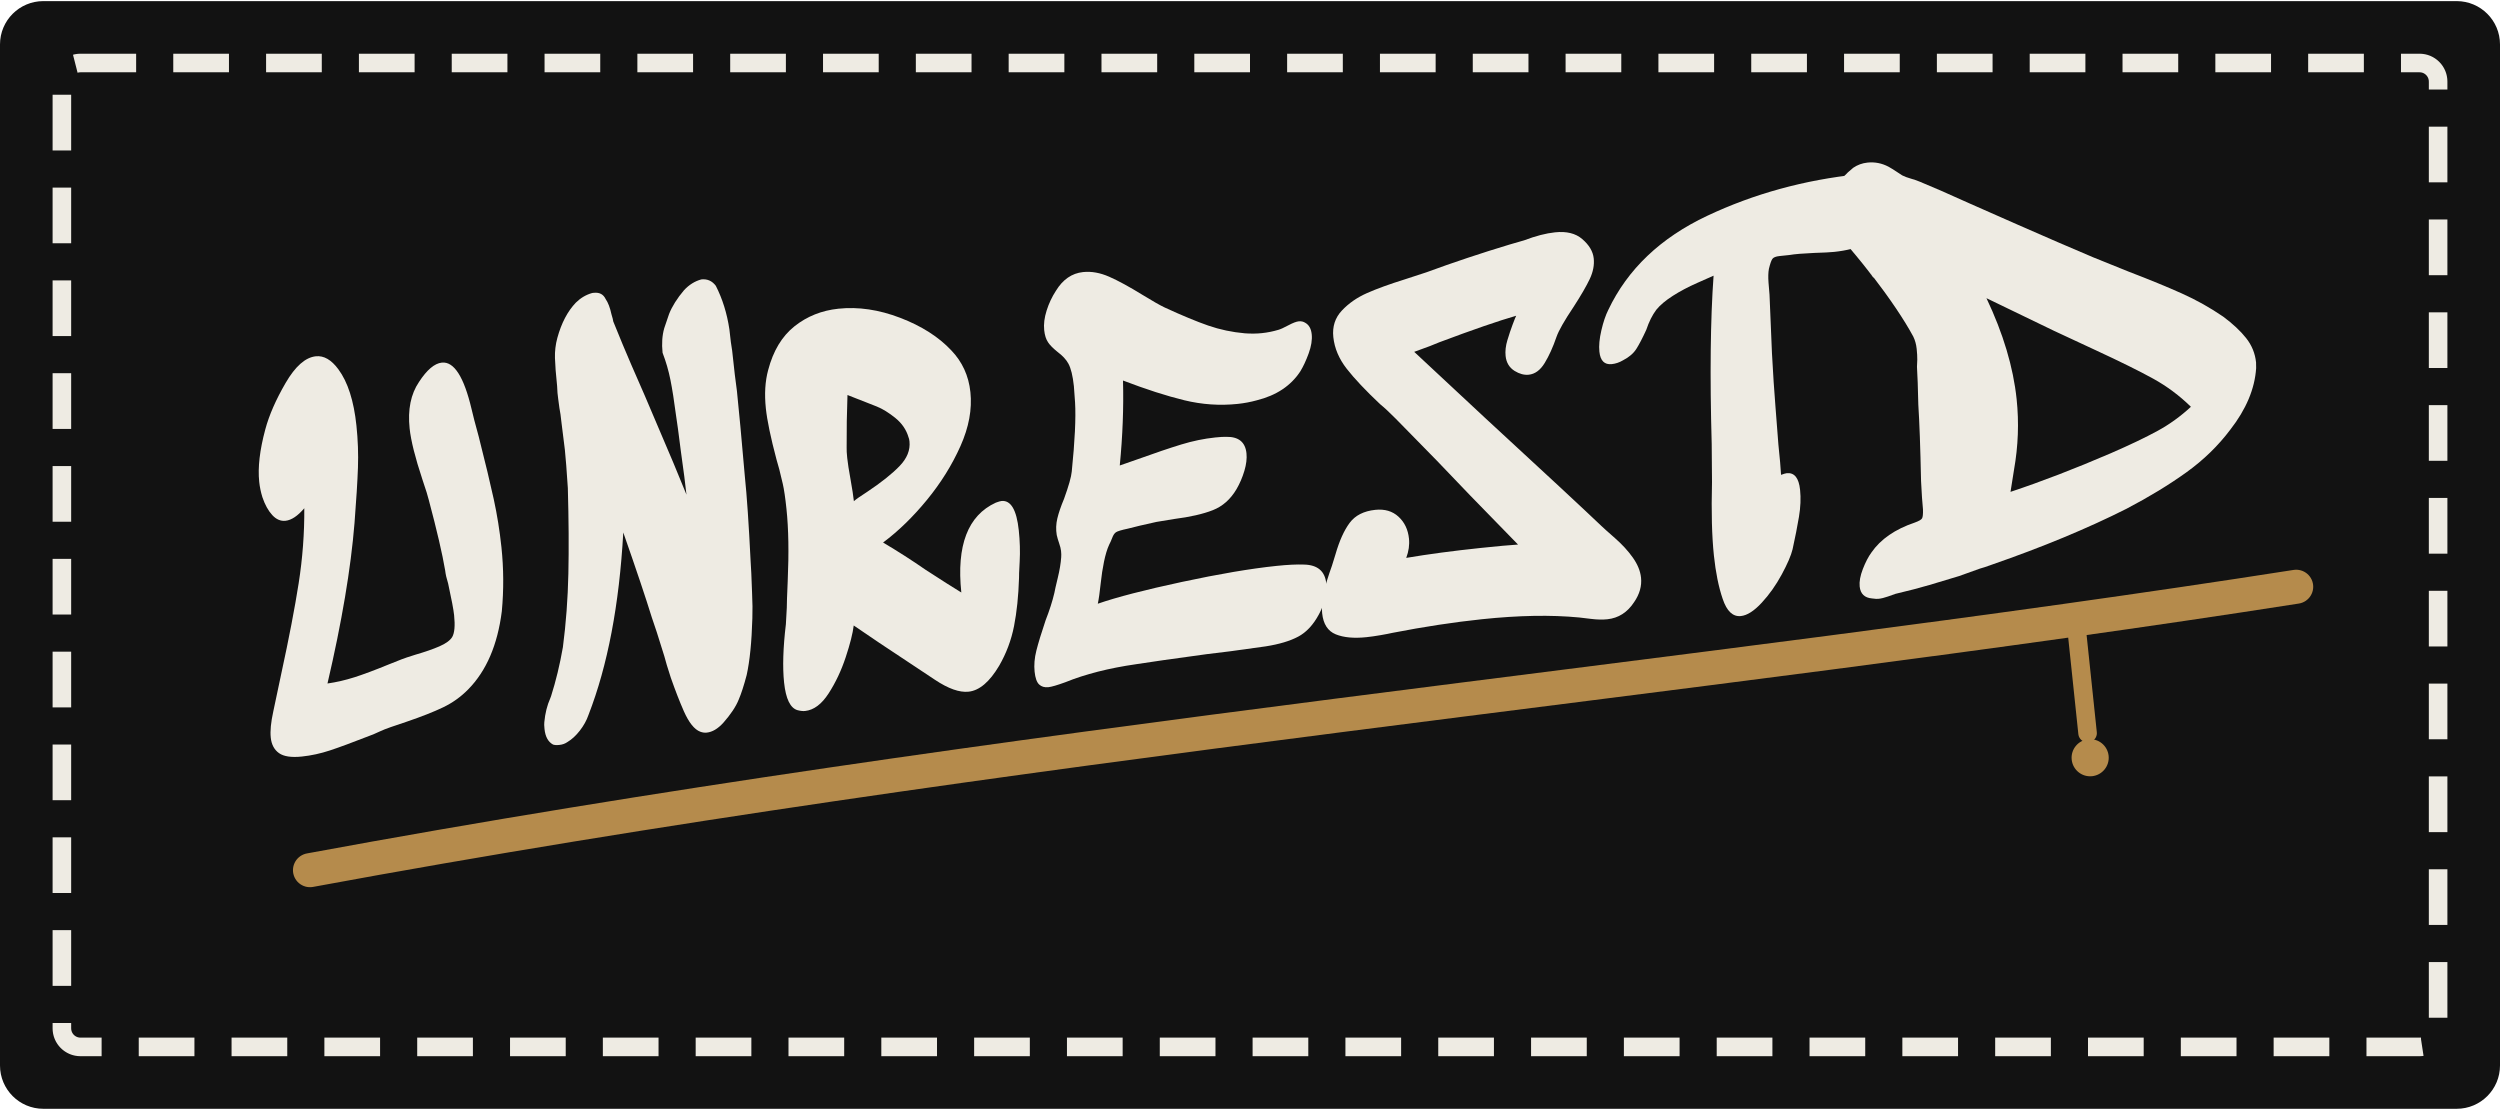
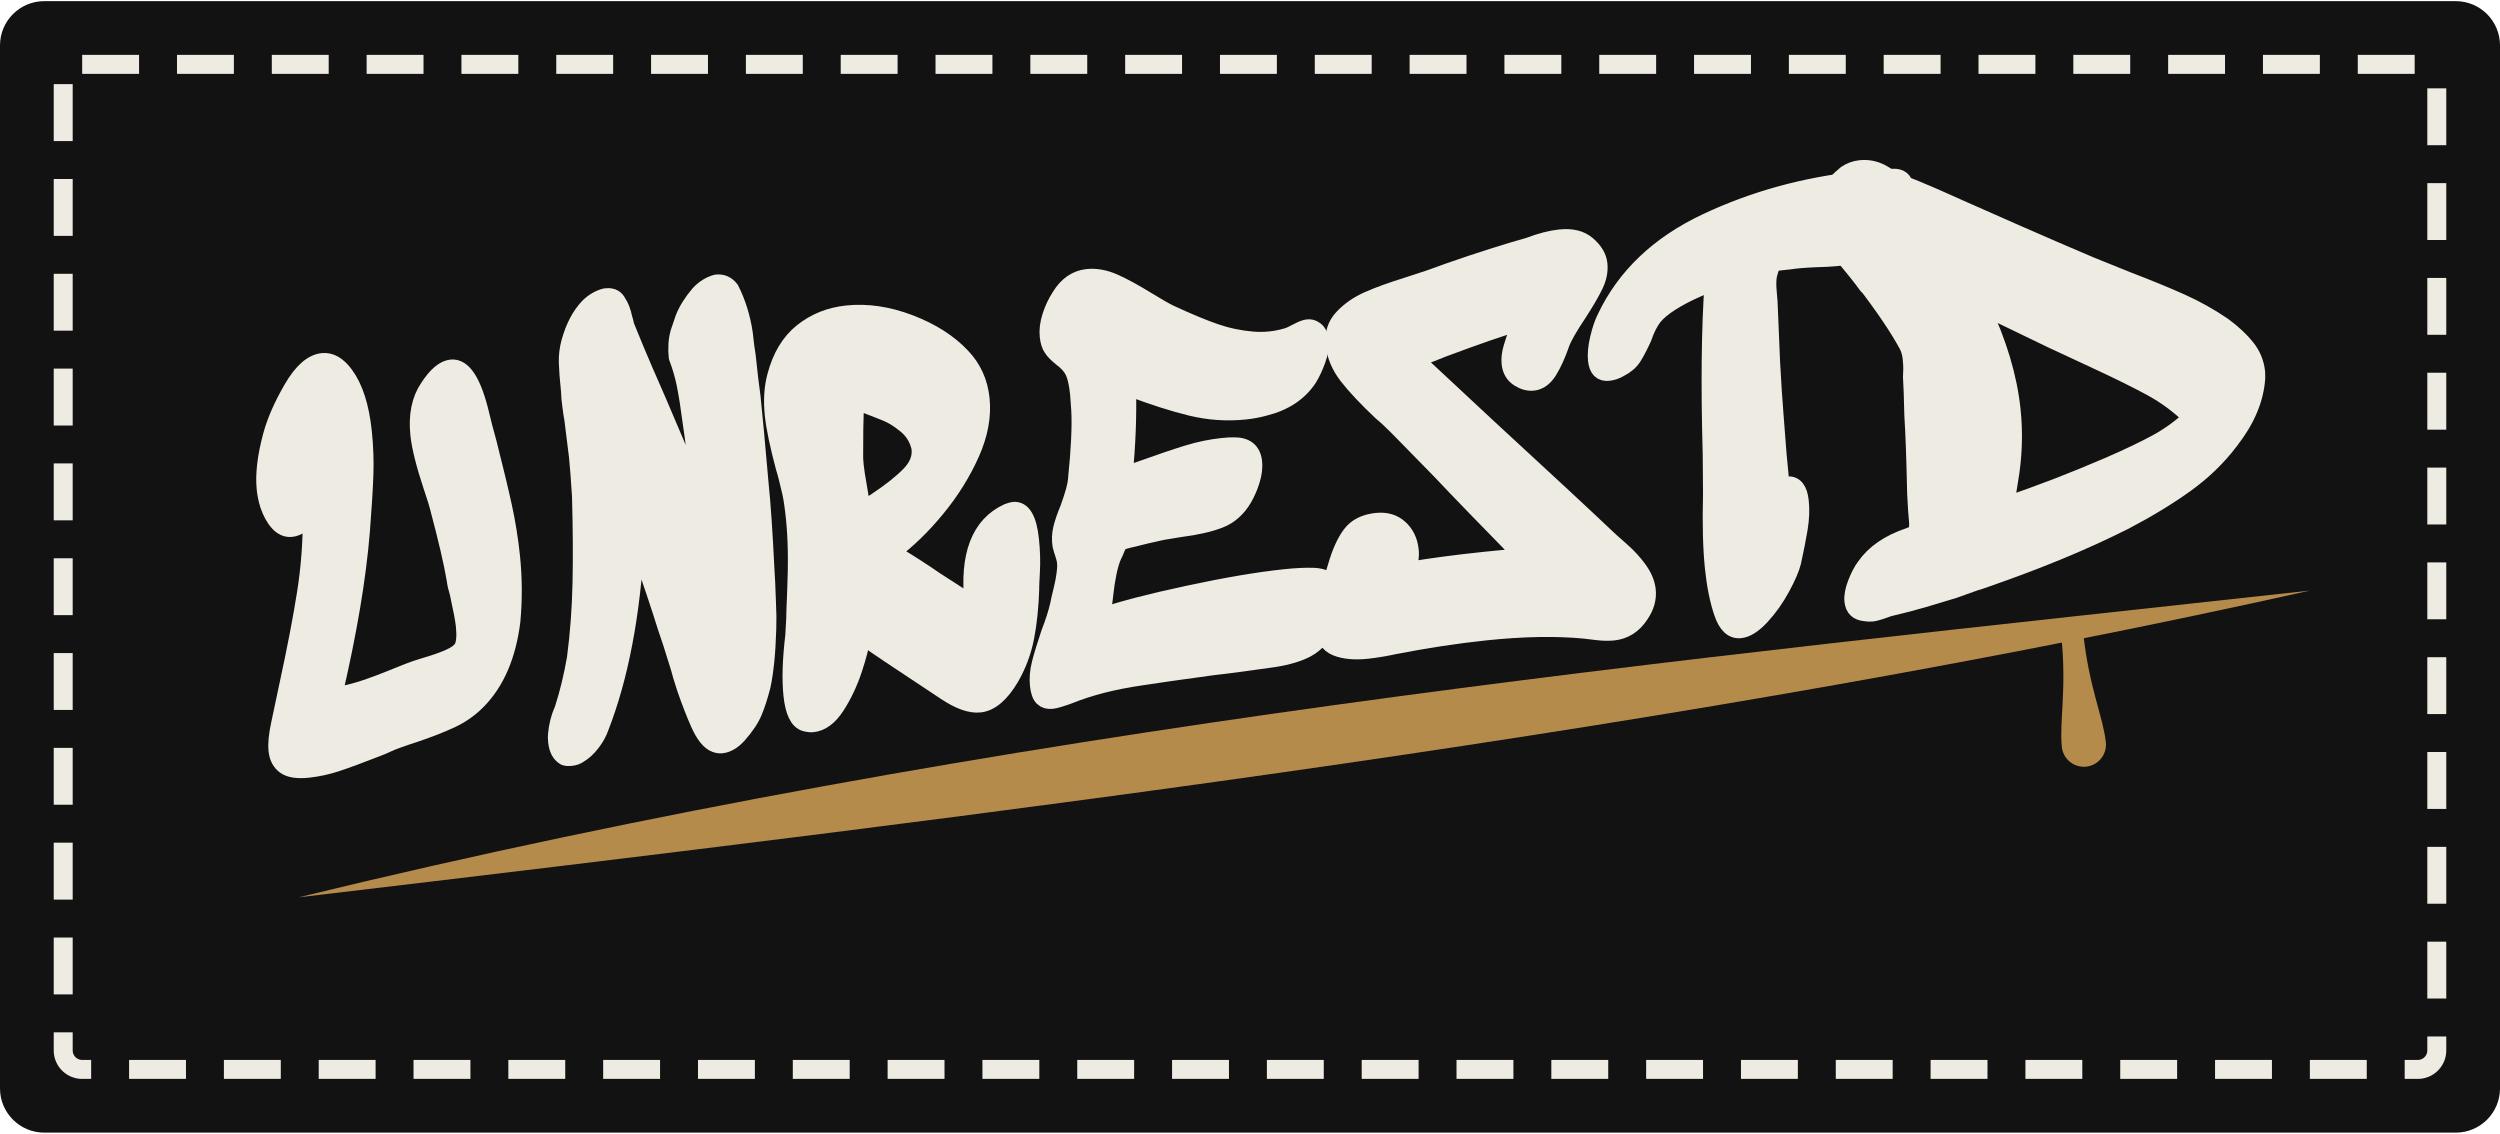
- <svg xmlns="http://www.w3.org/2000/svg" viewBox="0 0 808 358" width="1615" height="717" role="img">
-   <rect x="0" y="0" width="808" height="358" rx="14" fill="#121212" />
-   <rect x="20" y="20" width="768" height="318" rx="6" fill="none" stroke="#EEEBE3" stroke-width="6" stroke-dasharray="18 12" />
+ <svg xmlns="http://www.w3.org/2000/svg" viewBox="0 0 791 358" width="1581" height="717" role="img">
+   <rect x="0" y="0" width="791" height="358" rx="14" fill="#121212" />
+   <rect x="20" y="20" width="751" height="318" rx="6" fill="none" stroke="#EEEBE3" stroke-width="6" stroke-dasharray="18 12" />
  <g transform="translate(50,20)">
    <g transform="translate(30.0,198.5)">
-       <g transform="rotate(-6 324 -51)">
-         <g fill="#EEEBE3">
+       <g transform="rotate(-6 315 -51)">
+         <g fill="#EEEBE3" stroke="#EEEBE3" stroke-width="5" stroke-linejoin="round">
          <path d="M20.06 -24.31 19.55 -23.12ZM78.88 -103.7Q80.75 -90.78 81.6 -83.045Q82.45 -75.31 82.45 -67.32Q82.45 -56.95 80.41 -46.75Q76.67 -30.77 66.98 -22.78Q63.07 -19.55 58.31 -17.85Q53.55 -16.15 46.07 -14.45Q42.84 -13.77 40.8 -13.26Q38.59 -12.75 36.89 -12.155Q35.19 -11.56 33.83 -11.22Q25.16 -8.84 20.485 -7.82Q15.81 -6.8 11.22 -6.8Q6.12 -6.8 3.995 -8.67Q1.87 -10.54 1.87 -13.94Q1.87 -17.17 3.57 -22.27Q4.42 -24.99 7.48 -34.34Q12.92 -50.83 16.065 -62.645Q19.21 -74.46 20.4 -86.53Q16.83 -83.13 13.94 -83.13Q11.56 -83.13 9.86 -85.425Q8.16 -87.72 7.31 -91.46Q6.8 -94.01 6.8 -96.56Q6.8 -103.53 10.54 -113.22Q13.09 -119.85 18.615 -127.415Q24.14 -134.98 29.24 -134.98Q33.15 -134.98 36.04 -130.05Q39.95 -123.42 39.95 -111.35Q39.95 -104.38 39.015 -97.75Q38.08 -91.12 36.04 -80.07Q31.96 -58.31 21.93 -29.41Q26.35 -29.58 30.855 -30.515Q35.36 -31.45 42.33 -33.49L46.58 -34.68Q47.77 -35.02 51.17 -35.7Q55.93 -36.55 59.16 -37.57Q62.39 -38.59 63.58 -40.12Q64.94 -41.99 64.94 -47.09Q64.94 -49.81 64.09 -57.46Q63.58 -60.01 63.58 -61.71Q63.07 -69.87 60.69 -85.0Q60.52 -86.53 59.33 -91.8Q56.95 -102.68 56.95 -108.63Q56.95 -117.81 61.54 -123.25Q65.96 -128.69 69.53 -128.69Q75.48 -128.69 77.52 -112.71Q77.86 -109.82 78.88 -103.7Z" transform="translate(0.0,0) rotate(0 42.2 -70.9)" />
          <path d="M34.34 -143.99H34.85Q37.57 -143.99 38.42 -141.61Q39.44 -139.74 39.78 -136.51Q40.12 -134.81 40.12 -134.13Q42.5 -125.8 44.455 -119.595Q46.41 -113.39 47.77 -109.14Q49.13 -104.55 52.02 -95.285Q54.91 -86.02 56.95 -78.88Q57.63 -76.67 57.8 -75.99Q57.8 -80.75 57.46 -90.27L57.29 -97.41L57.12 -101.83Q56.95 -108.8 56.525 -113.39Q56.1 -117.98 54.91 -122.4Q54.91 -126.82 56.27 -130.22L58.31 -134.64Q60.18 -138.21 63.92 -141.78Q66.64 -144.16 69.87 -144.67Q72.76 -144.67 74.29 -142.12Q76.84 -135.49 77.18 -127.67Q77.18 -122.91 77.35 -120.7Q77.35 -111.86 77.52 -107.61Q77.52 -98.26 77.18 -79.9Q77.18 -70.55 76.16 -52.19L75.99 -48.62Q75.82 -46.75 75.565 -42.16Q75.31 -37.57 74.8 -34.0Q73.27 -22.61 71.06 -15.98Q69.19 -11.05 67.66 -8.33Q65.96 -5.1 61.88 -1.36Q58.99 1.19 56.27 1.19Q55.25 1.19 54.23 0.68Q51.51 -0.68 49.64 -6.46Q48.11 -11.22 46.58 -17.68Q45.56 -22.44 45.22 -24.82Q43.35 -34.34 42.5 -37.74Q40.63 -47.26 36.21 -65.96Q30.6 -31.28 18.87 -8.5Q17.68 -5.95 15.555 -3.74Q13.43 -1.53 11.22 -0.51Q10.03 0.17 8.5 0.17Q7.14 0.17 6.46 -0.17Q4.25 -1.7 4.25 -5.44Q4.25 -6.97 4.42 -7.65Q5.27 -11.9 7.14 -15.13L7.48 -15.81Q10.54 -22.78 12.92 -31.11Q15.64 -42.5 17.17 -54.57Q18.7 -66.64 19.89 -82.11Q20.23 -90.61 20.23 -94.52L20.06 -103.36Q20.06 -106.42 19.89 -108.12Q19.89 -109.31 19.805 -111.095Q19.72 -112.88 19.89 -115.26Q19.89 -121.04 20.145 -124.355Q20.4 -127.67 21.59 -130.73Q24.31 -137.7 28.73 -141.44Q31.28 -143.48 34.34 -143.99Z" transform="translate(85.9,-2) rotate(0 40.9 -71.7)" />
-           <path d="M31.11 -85.34Q31.11 -82.79 31.45 -78.37Q31.79 -73.61 31.79 -71.23Q32.98 -72.08 36.38 -73.78Q43.52 -77.52 47.6 -80.92Q51.68 -84.32 51.68 -88.57Q51.68 -89.42 51.51 -89.93Q50.83 -93.67 47.94 -96.56Q45.05 -99.45 42.33 -100.895Q39.61 -102.34 33.32 -105.57Q32.13 -97.24 31.28 -88.74Q31.11 -87.55 31.11 -85.34ZM51.85 -85.68 52.36 -86.53ZM52.36 -86.87ZM52.53 -88.74 52.7 -87.72ZM79.22 -66.3Q83.81 -66.3 83.81 -56.27Q83.81 -51 83.045 -46.24Q82.28 -41.48 82.28 -40.97Q81.09 -32.3 79.05 -25.67Q77.01 -19.04 72.93 -13.43Q67.49 -6.12 62.22 -6.12Q57.8 -6.12 51.85 -11.05L35.19 -24.82L27.54 -31.28Q26.69 -27.54 23.885 -21.335Q21.08 -15.13 17.17 -10.285Q13.26 -5.44 9.01 -5.44Q7.99 -5.44 6.63 -5.95Q3.23 -7.31 3.23 -15.3Q3.23 -22.78 5.78 -34.0L6.63 -39.27Q6.8 -40.97 7.82 -47.77Q8.84 -54.57 9.35 -60.35Q9.86 -66.13 9.86 -71.06Q9.86 -76.5 9.52 -79.22Q8.84 -84.83 8.33 -87.21Q6.63 -98.09 6.63 -104.04Q6.63 -111.01 8.67 -116.28Q12.07 -125.29 18.615 -129.455Q25.16 -133.62 33.32 -133.62Q43.01 -133.62 52.87 -128.605Q62.73 -123.59 68.17 -116.45Q72.93 -110.33 72.93 -102.34Q72.93 -94.01 67.915 -85.34Q62.9 -76.67 55.335 -69.19Q47.77 -61.71 39.78 -56.95Q46.41 -52.02 52.53 -46.75Q59.67 -40.97 63.24 -38.25Q63.24 -61.2 77.35 -65.96Q78.71 -66.3 79.22 -66.3Z" transform="translate(165.5,1) rotate(0 43.5 -69.5)" />
-           <path d="M96.05 -25.84Q96.05 -23.63 95.115 -20.995Q94.18 -18.36 92.65 -16.15Q89.42 -11.39 85.255 -9.69Q81.09 -7.99 74.46 -7.65Q61.03 -7.14 55.25 -7.14Q38.59 -6.63 32.13 -6.29Q18.87 -5.78 8.84 -2.89Q4.76 -1.87 3.23 -1.87Q1.36 -1.87 0.34 -3.06Q-0.68 -4.25 -0.68 -7.31Q-0.68 -10.54 0.595 -14.025Q1.87 -17.51 4.59 -23.46Q6.97 -28.05 8.33 -31.96Q8.67 -33.15 9.945 -36.72Q11.22 -40.29 11.73 -43.18Q11.9 -44.03 11.9 -45.22Q11.9 -46.24 11.56 -47.685Q11.22 -49.13 11.05 -50.49Q10.88 -53.21 11.815 -55.845Q12.75 -58.48 14.62 -61.88Q17.51 -67.83 18.02 -70.38Q21.08 -85.0 21.42 -92.48L21.59 -97.75Q21.59 -102.85 20.57 -105.23Q19.72 -107.27 17.51 -109.31Q15.47 -111.35 14.79 -112.71Q13.94 -114.24 13.94 -116.79Q13.94 -119.68 15.385 -122.995Q16.83 -126.31 19.04 -129.03Q22.95 -134.13 28.39 -134.13Q32.47 -134.13 36.635 -131.75Q40.8 -129.37 46.75 -124.78Q51.17 -121.38 53.38 -120.02Q61.37 -115.26 66.81 -112.71Q72.25 -110.16 78.37 -108.97Q81.26 -108.46 83.81 -108.46Q86.53 -108.46 89.25 -108.97Q90.27 -109.14 92.565 -110.075Q94.86 -111.01 96.05 -111.01Q97.24 -111.01 98.09 -110.33Q99.79 -109.14 99.79 -106.42Q99.79 -103.7 98.175 -100.385Q96.56 -97.07 94.86 -94.86Q89.59 -88.4 79.9 -87.04Q76.84 -86.53 73.61 -86.53Q64.94 -86.53 56.61 -89.505Q48.28 -92.48 37.57 -97.92Q36.55 -84.83 33.66 -70.72L39.44 -72.08Q48.45 -74.29 54.145 -75.395Q59.84 -76.5 65.28 -76.5Q67.66 -76.5 68.85 -76.33Q74.8 -75.82 74.8 -70.38Q74.8 -67.83 73.525 -64.77Q72.25 -61.71 70.38 -59.16Q66.98 -54.57 62.05 -53.21Q57.12 -51.85 49.3 -51.68L43.52 -51.34Q37.4 -50.66 34.17 -50.15Q30.94 -49.81 30.175 -49.385Q29.41 -48.96 28.815 -47.77Q28.22 -46.58 27.54 -45.56Q26.35 -43.52 25.33 -40.29Q24.31 -37.06 23.63 -33.83Q22.61 -29.07 21.93 -27.03Q31.45 -29.24 49.725 -31.195Q68.0 -33.15 80.58 -33.15Q86.02 -33.15 89.59 -32.64Q96.05 -31.79 96.05 -25.84Z" transform="translate(250.3,-2) rotate(0 49.6 -68.0)" />
-           <path d="M103.02 -20.06Q103.02 -15.98 99.96 -12.41Q96.22 -7.82 90.78 -7.82Q88.4 -7.82 85.51 -8.5Q82.62 -9.18 81.77 -9.35Q68.34 -12.07 50.49 -12.07Q36.72 -12.07 21.25 -10.71Q19.89 -10.54 17.34 -10.37Q14.79 -10.2 12.75 -10.2Q6.63 -10.2 2.975 -12.155Q-0.68 -14.11 -0.68 -19.38Q-0.68 -22.44 0.51 -25.925Q1.7 -29.41 4.08 -34.34L5.61 -37.91Q8.16 -44.2 11.22 -47.515Q14.28 -50.83 19.89 -50.83Q24.48 -50.83 27.115 -47.855Q29.75 -44.88 29.75 -40.46Q29.75 -37.4 28.22 -34.34Q38.93 -35.02 52.53 -35.02Q60.52 -35.02 64.6 -34.85Q48.96 -54.57 41.31 -64.6L29.58 -79.39Q26.86 -82.79 24.99 -84.66Q18.7 -91.97 15.47 -97.155Q12.24 -102.34 12.24 -107.78Q12.24 -112.88 15.895 -116.025Q19.55 -119.17 24.565 -120.785Q29.58 -122.4 37.23 -123.93L44.37 -125.46Q57.8 -128.86 72.08 -131.58Q73.27 -131.75 76.84 -132.43Q82.62 -133.96 87.04 -133.96Q92.65 -133.96 95.54 -130.9Q98.6 -127.67 98.6 -124.27Q98.6 -121.04 96.645 -117.81Q94.69 -114.58 90.44 -109.31Q85.34 -103.19 83.98 -100.3Q81.77 -95.54 79.305 -92.31Q76.84 -89.08 73.78 -89.08Q71.57 -89.08 69.36 -90.78Q66.98 -92.65 66.98 -95.88Q66.98 -98.26 68.085 -100.895Q69.19 -103.53 70.295 -105.74Q71.4 -107.95 71.74 -108.46Q63.07 -106.93 46.07 -102.51Q44.03 -101.83 37.74 -100.3L58.14 -76.84Q84.32 -47.09 91.97 -38.08Q92.82 -37.06 95.965 -33.66Q99.11 -30.26 101.065 -26.775Q103.02 -23.29 103.02 -20.06Z" transform="translate(344.7,1) rotate(0 51.2 -70.9)" />
-           <path d="M96.56 -134.3Q96.56 -131.41 94.69 -127.67Q92.82 -123.93 90.95 -121.72Q87.38 -117.3 82.79 -115.77Q78.2 -114.24 72.25 -114.24Q70.21 -114.24 65.79 -114.58Q60.35 -114.92 57.63 -114.75Q56.27 -114.75 54.485 -114.75Q52.7 -114.75 52.105 -114.07Q51.51 -113.39 50.66 -111.01Q50.15 -109.31 50.065 -106.59Q49.98 -103.87 49.98 -102.68L48.79 -83.81Q48.28 -73.95 48.11 -66.555Q47.94 -59.16 47.77 -54.23Q47.77 -47.6 47.6 -44.37Q48.96 -44.71 49.47 -44.71Q53.21 -44.71 53.21 -38.93Q53.21 -34.85 51.935 -30.26Q50.66 -25.67 48.79 -20.06Q47.77 -17.17 44.455 -12.325Q41.14 -7.48 37.06 -3.91Q32.98 -0.34 29.92 -0.34Q26.01 -0.34 24.65 -6.46Q23.29 -12.41 23.29 -20.74Q23.29 -30.09 25.16 -44.37L26.35 -56.61Q28.9 -89.76 32.64 -110.67Q31.62 -110.33 27.115 -108.885Q22.61 -107.44 18.87 -105.57Q15.13 -103.7 13.09 -101.66Q10.88 -99.28 9.18 -95.54Q6.97 -91.8 5.355 -89.76Q3.74 -87.72 0.68 -86.53Q-1.19 -85.68 -3.06 -85.68Q-6.63 -85.68 -6.63 -90.1Q-6.63 -92.99 -5.27 -96.9Q-3.91 -100.81 -2.38 -103.19Q9.01 -121.89 32.64 -130.135Q56.27 -138.38 82.62 -138.38Q86.36 -138.38 92.82 -138.04Q96.56 -137.87 96.56 -134.3Z" transform="translate(448.6,-3) rotate(0 45.0 -69.4)" />
-           <path d="M10.03 -143.82Q13.6 -143.82 16.66 -141.78Q17.85 -140.93 18.87 -140.08Q19.89 -139.23 20.74 -138.55Q21.76 -137.87 23.46 -137.19Q25.16 -136.51 26.35 -135.83Q31.45 -133.11 41.31 -127.33L56.44 -118.66Q69.53 -111.18 79.39 -105.74L90.27 -99.96Q99.96 -95.03 106.675 -91.12Q113.39 -87.21 119.17 -82.28Q123.42 -78.37 125.8 -74.63Q128.18 -70.89 128.18 -66.47L128.01 -64.6Q126.31 -54.74 117.64 -45.73Q111.01 -38.59 102.085 -33.49Q93.16 -28.39 81.6 -23.8Q61.88 -16.32 36.38 -10.37Q33.66 -9.69 32.47 -9.52L25.5 -7.82L15.64 -5.95Q11.05 -5.1 4.42 -4.25Q3.74 -4.08 1.955 -3.655Q0.17 -3.23 -1.19 -3.23Q-1.87 -3.23 -3.23 -3.57Q-6.8 -4.25 -6.8 -7.82Q-6.8 -10.2 -5.185 -13.345Q-3.57 -16.49 -1.87 -18.36Q3.23 -24.31 13.09 -26.52Q15.13 -27.03 15.555 -27.625Q15.98 -28.22 16.15 -30.43Q16.15 -33.49 16.49 -39.61Q17.85 -55.76 18.19 -64.26Q18.87 -72.42 19.04 -76.5Q19.21 -77.35 19.38 -78.795Q19.55 -80.24 19.55 -82.28Q19.55 -84.49 18.87 -86.36Q15.3 -95.03 7.48 -107.78Q7.48 -107.61 7.735 -107.355Q7.99 -107.1 8.16 -106.42Q5.95 -110.33 0.85 -117.81Q0.17 -118.66 -0.68 -120.02Q-1.53 -121.38 -2.21 -122.23Q-2.72 -122.74 -3.57 -123.675Q-4.42 -124.61 -4.93 -125.29Q-5.78 -126.99 -5.78 -128.35Q-5.78 -132.09 -2.125 -136.17Q1.53 -140.25 5.27 -142.63Q7.48 -143.82 10.03 -143.82ZM44.88 -33.15Q60.35 -36.55 78.37 -42.16Q88.06 -45.22 94.18 -47.77Q100.3 -50.32 105.74 -54.4Q100.81 -60.35 94.605 -64.685Q88.4 -69.02 77.01 -75.82L64.26 -83.47L43.69 -96.22Q49.98 -78.37 49.98 -62.73Q49.98 -51.34 46.75 -40.12Z" transform="translate(524.5,-1) rotate(0 60.7 -73.5)" />
+           <path d="M31.11 -85.34Q31.11 -82.79 31.45 -78.37Q31.79 -73.61 31.79 -71.23Q32.98 -72.08 36.38 -73.78Q43.52 -77.52 47.6 -80.92Q51.68 -84.32 51.68 -88.57Q51.68 -89.42 51.51 -89.93Q50.83 -93.67 47.94 -96.56Q45.05 -99.45 42.33 -100.895Q39.61 -102.34 33.32 -105.57Q32.13 -97.24 31.28 -88.74Q31.11 -87.55 31.11 -85.34ZM51.85 -85.68 52.36 -86.53ZM52.36 -86.87ZM52.53 -88.74 52.7 -87.72ZM79.22 -66.3Q83.81 -66.3 83.81 -56.27Q83.81 -51 83.045 -46.24Q82.28 -41.48 82.28 -40.97Q81.09 -32.3 79.05 -25.67Q77.01 -19.04 72.93 -13.43Q67.49 -6.12 62.22 -6.12Q57.8 -6.12 51.85 -11.05L35.19 -24.82L27.54 -31.28Q26.69 -27.54 23.885 -21.335Q21.08 -15.13 17.17 -10.285Q13.26 -5.44 9.01 -5.44Q7.99 -5.44 6.63 -5.95Q3.23 -7.31 3.23 -15.3Q3.23 -22.78 5.78 -34.0L6.63 -39.27Q6.8 -40.97 7.82 -47.77Q8.84 -54.57 9.35 -60.35Q9.86 -66.13 9.86 -71.06Q9.86 -76.5 9.52 -79.22Q8.84 -84.83 8.33 -87.21Q6.63 -98.09 6.63 -104.04Q6.63 -111.01 8.67 -116.28Q12.07 -125.29 18.615 -129.455Q25.16 -133.62 33.32 -133.62Q43.01 -133.62 52.87 -128.605Q62.73 -123.59 68.17 -116.45Q72.93 -110.33 72.93 -102.34Q72.93 -94.01 67.915 -85.34Q62.9 -76.67 55.335 -69.19Q47.77 -61.71 39.78 -56.95Q46.41 -52.02 52.53 -46.75Q59.67 -40.97 63.24 -38.25Q63.24 -61.2 77.35 -65.96Q78.71 -66.3 79.22 -66.3Z" transform="translate(162.5,1) rotate(0 43.5 -69.5)" />
+           <path d="M96.05 -25.84Q96.05 -23.63 95.115 -20.995Q94.18 -18.36 92.65 -16.15Q89.42 -11.39 85.255 -9.69Q81.09 -7.99 74.46 -7.65Q61.03 -7.14 55.25 -7.14Q38.59 -6.63 32.13 -6.29Q18.87 -5.78 8.84 -2.89Q4.76 -1.87 3.23 -1.87Q1.36 -1.87 0.34 -3.06Q-0.68 -4.25 -0.68 -7.31Q-0.68 -10.54 0.595 -14.025Q1.87 -17.51 4.59 -23.46Q6.97 -28.05 8.33 -31.96Q8.67 -33.15 9.945 -36.72Q11.22 -40.29 11.73 -43.18Q11.9 -44.03 11.9 -45.22Q11.9 -46.24 11.56 -47.685Q11.22 -49.13 11.05 -50.49Q10.88 -53.21 11.815 -55.845Q12.75 -58.48 14.62 -61.88Q17.51 -67.83 18.02 -70.38Q21.08 -85.0 21.42 -92.48L21.59 -97.75Q21.59 -102.85 20.57 -105.23Q19.72 -107.27 17.51 -109.31Q15.47 -111.35 14.79 -112.71Q13.94 -114.24 13.94 -116.79Q13.94 -119.68 15.385 -122.995Q16.83 -126.31 19.04 -129.03Q22.95 -134.13 28.39 -134.13Q32.47 -134.13 36.635 -131.75Q40.8 -129.37 46.75 -124.78Q51.17 -121.38 53.38 -120.02Q61.37 -115.26 66.81 -112.71Q72.25 -110.16 78.37 -108.97Q81.26 -108.46 83.81 -108.46Q86.53 -108.46 89.25 -108.97Q90.27 -109.14 92.565 -110.075Q94.86 -111.01 96.05 -111.01Q97.24 -111.01 98.09 -110.33Q99.79 -109.14 99.79 -106.42Q99.79 -103.7 98.175 -100.385Q96.56 -97.07 94.86 -94.86Q89.59 -88.4 79.9 -87.04Q76.84 -86.53 73.61 -86.53Q64.94 -86.53 56.61 -89.505Q48.28 -92.48 37.57 -97.92Q36.55 -84.83 33.66 -70.72L39.44 -72.08Q48.45 -74.29 54.145 -75.395Q59.84 -76.5 65.28 -76.5Q67.66 -76.5 68.85 -76.33Q74.8 -75.82 74.8 -70.38Q74.8 -67.83 73.525 -64.77Q72.25 -61.71 70.38 -59.16Q66.98 -54.57 62.05 -53.21Q57.12 -51.85 49.3 -51.68L43.52 -51.34Q37.4 -50.66 34.17 -50.15Q30.94 -49.81 30.175 -49.385Q29.41 -48.96 28.815 -47.77Q28.22 -46.58 27.54 -45.56Q26.35 -43.52 25.33 -40.29Q24.31 -37.06 23.63 -33.83Q22.61 -29.07 21.93 -27.03Q31.45 -29.24 49.725 -31.195Q68.0 -33.15 80.58 -33.15Q86.02 -33.15 89.59 -32.64Q96.05 -31.79 96.05 -25.84Z" transform="translate(244.3,-2) rotate(0 49.6 -68.0)" />
+           <path d="M103.02 -20.06Q103.02 -15.98 99.96 -12.41Q96.22 -7.82 90.78 -7.82Q88.4 -7.82 85.51 -8.5Q82.62 -9.18 81.77 -9.35Q68.34 -12.07 50.49 -12.07Q36.72 -12.07 21.25 -10.71Q19.89 -10.54 17.34 -10.37Q14.79 -10.2 12.75 -10.2Q6.63 -10.2 2.975 -12.155Q-0.68 -14.11 -0.68 -19.38Q-0.68 -22.44 0.51 -25.925Q1.7 -29.41 4.08 -34.34L5.61 -37.91Q8.16 -44.2 11.22 -47.515Q14.28 -50.83 19.89 -50.83Q24.48 -50.83 27.115 -47.855Q29.75 -44.88 29.75 -40.46Q29.75 -37.4 28.22 -34.34Q38.93 -35.02 52.53 -35.02Q60.52 -35.02 64.6 -34.85Q48.96 -54.57 41.31 -64.6L29.58 -79.39Q26.86 -82.79 24.99 -84.66Q18.7 -91.97 15.47 -97.155Q12.24 -102.34 12.24 -107.78Q12.24 -112.88 15.895 -116.025Q19.55 -119.17 24.565 -120.785Q29.58 -122.4 37.23 -123.93L44.37 -125.46Q57.8 -128.86 72.08 -131.58Q73.27 -131.75 76.84 -132.43Q82.62 -133.96 87.04 -133.96Q92.65 -133.96 95.54 -130.9Q98.6 -127.67 98.6 -124.27Q98.6 -121.04 96.645 -117.81Q94.69 -114.58 90.44 -109.31Q85.34 -103.19 83.98 -100.3Q81.77 -95.54 79.305 -92.31Q76.84 -89.08 73.78 -89.08Q71.57 -89.08 69.36 -90.78Q66.98 -92.65 66.98 -95.88Q66.98 -98.26 68.085 -100.895Q69.19 -103.53 70.295 -105.74Q71.4 -107.95 71.74 -108.46Q63.07 -106.93 46.07 -102.51Q44.03 -101.83 37.74 -100.3L58.14 -76.84Q84.32 -47.09 91.97 -38.08Q92.82 -37.06 95.965 -33.66Q99.11 -30.26 101.065 -26.775Q103.02 -23.29 103.02 -20.06Z" transform="translate(335.7,1) rotate(0 51.2 -70.9)" />
+           <path d="M96.56 -134.3Q96.56 -131.41 94.69 -127.67Q92.82 -123.93 90.95 -121.72Q87.38 -117.3 82.79 -115.77Q78.2 -114.24 72.25 -114.24Q70.21 -114.24 65.79 -114.58Q60.35 -114.92 57.63 -114.75Q56.27 -114.75 54.485 -114.75Q52.7 -114.75 52.105 -114.07Q51.51 -113.39 50.66 -111.01Q50.15 -109.31 50.065 -106.59Q49.98 -103.87 49.98 -102.68L48.79 -83.81Q48.28 -73.95 48.11 -66.555Q47.94 -59.16 47.77 -54.23Q47.77 -47.6 47.6 -44.37Q48.96 -44.71 49.47 -44.71Q53.21 -44.71 53.21 -38.93Q53.21 -34.85 51.935 -30.26Q50.66 -25.67 48.79 -20.06Q47.77 -17.17 44.455 -12.325Q41.14 -7.48 37.06 -3.91Q32.98 -0.34 29.92 -0.34Q26.01 -0.34 24.65 -6.46Q23.29 -12.41 23.29 -20.74Q23.29 -30.09 25.16 -44.37L26.35 -56.61Q28.9 -89.76 32.64 -110.67Q31.62 -110.33 27.115 -108.885Q22.61 -107.44 18.87 -105.57Q15.13 -103.7 13.09 -101.66Q10.88 -99.28 9.18 -95.54Q6.97 -91.8 5.355 -89.76Q3.74 -87.72 0.68 -86.53Q-1.19 -85.68 -3.06 -85.68Q-6.63 -85.68 -6.63 -90.1Q-6.63 -92.99 -5.27 -96.9Q-3.91 -100.81 -2.38 -103.19Q9.01 -121.89 32.64 -130.135Q56.27 -138.38 82.62 -138.38Q86.36 -138.38 92.82 -138.04Q96.56 -137.87 96.56 -134.3Z" transform="translate(436.6,-3) rotate(0 45.0 -69.4)" />
+           <path d="M10.03 -143.82Q13.6 -143.82 16.66 -141.78Q17.85 -140.93 18.87 -140.08Q19.89 -139.23 20.74 -138.55Q21.76 -137.87 23.46 -137.19Q25.16 -136.51 26.35 -135.83Q31.45 -133.11 41.31 -127.33L56.44 -118.66Q69.53 -111.18 79.39 -105.74L90.27 -99.96Q99.96 -95.03 106.675 -91.12Q113.39 -87.21 119.17 -82.28Q123.42 -78.37 125.8 -74.63Q128.18 -70.89 128.18 -66.47L128.01 -64.6Q126.31 -54.74 117.64 -45.73Q111.01 -38.59 102.085 -33.49Q93.16 -28.39 81.6 -23.8Q61.88 -16.32 36.38 -10.37Q33.66 -9.69 32.47 -9.52L25.5 -7.82L15.64 -5.95Q11.05 -5.1 4.42 -4.25Q3.74 -4.08 1.955 -3.655Q0.17 -3.23 -1.19 -3.23Q-1.87 -3.23 -3.23 -3.57Q-6.8 -4.25 -6.8 -7.82Q-6.8 -10.2 -5.185 -13.345Q-3.57 -16.49 -1.87 -18.36Q3.23 -24.31 13.09 -26.52Q15.13 -27.03 15.555 -27.625Q15.98 -28.22 16.15 -30.43Q16.15 -33.49 16.49 -39.61Q17.85 -55.76 18.19 -64.26Q18.87 -72.42 19.04 -76.5Q19.21 -77.35 19.38 -78.795Q19.55 -80.24 19.55 -82.28Q19.55 -84.49 18.87 -86.36Q15.3 -95.03 7.48 -107.78Q7.48 -107.61 7.735 -107.355Q7.99 -107.1 8.16 -106.42Q5.95 -110.33 0.85 -117.81Q0.17 -118.66 -0.68 -120.02Q-1.53 -121.38 -2.21 -122.23Q-2.72 -122.74 -3.57 -123.675Q-4.42 -124.61 -4.93 -125.29Q-5.78 -126.99 -5.78 -128.35Q-5.78 -132.09 -2.125 -136.17Q1.53 -140.25 5.27 -142.63Q7.48 -143.82 10.03 -143.82ZM44.88 -33.15Q60.35 -36.55 78.37 -42.16Q88.06 -45.22 94.18 -47.77Q100.3 -50.32 105.74 -54.4Q100.81 -60.35 94.605 -64.685Q88.4 -69.02 77.01 -75.82L64.26 -83.47L43.69 -96.22Q49.98 -78.37 49.98 -62.73Q49.98 -51.34 46.75 -40.12Z" transform="translate(509.5,-1) rotate(0 60.7 -73.5)" />
        </g>
-         <path d="M10,30 C240,12 460,16 658,6" fill="none" stroke="#B58B4C" stroke-width="11" stroke-linecap="round" />
-         <path d="M586,12 v34" stroke="#B58B4C" stroke-width="6" stroke-linecap="round" />
-         <circle cx="586" cy="54" r="6" fill="#B58B4C" />
+         <path d="M4,33 C233,2 448,4 647,3 C448,26 233,30 4,33 Z" fill="#B58B4C" />
+         <path d="M567.3,9 C567.3,26 563.8,36 563.8,44 A7,7 0 0 0 577.8,44 C577.8,36 574.3,26 574.3,9 Z" fill="#B58B4C" />
      </g>
    </g>
  </g>
</svg>
